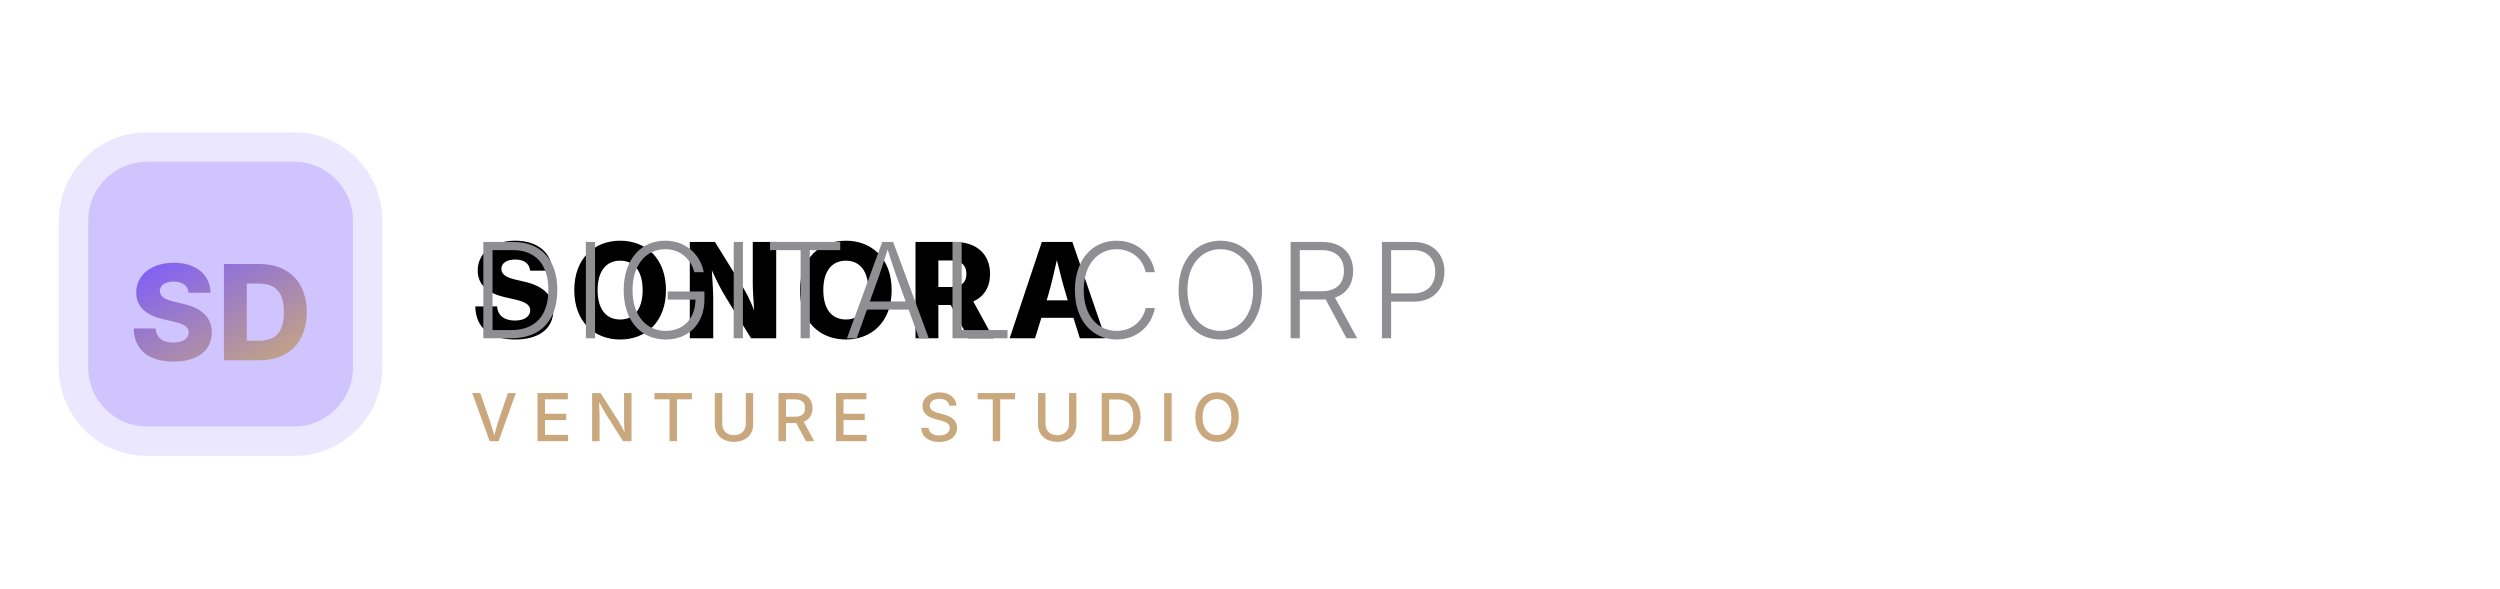
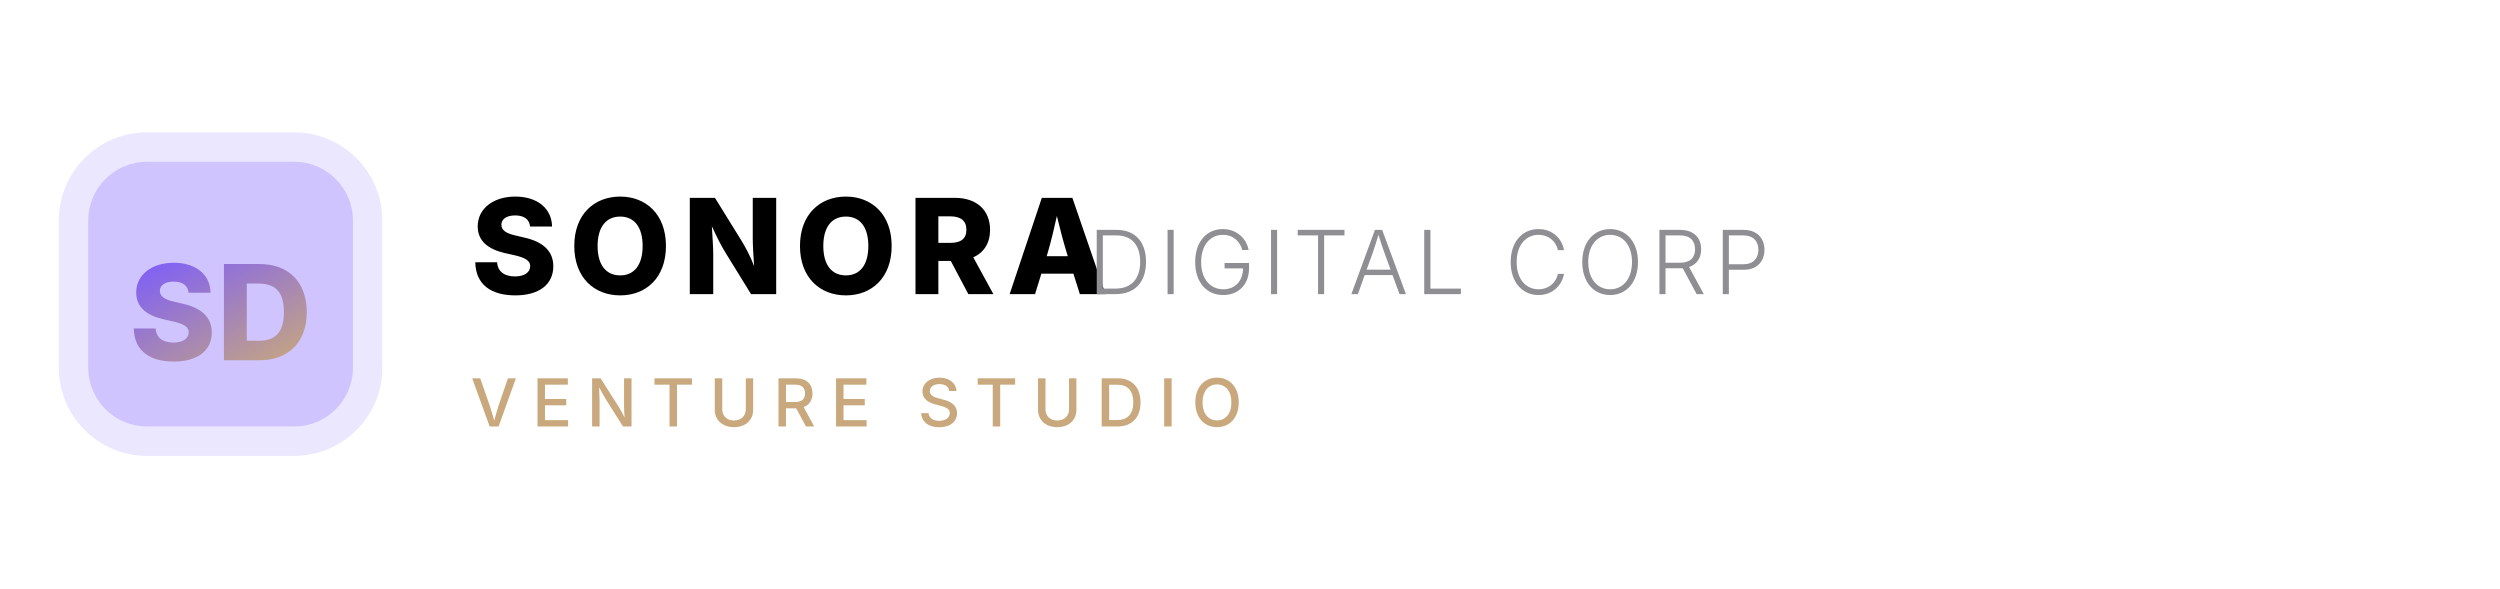
<svg xmlns="http://www.w3.org/2000/svg" viewBox="0 0 340 80" fill="none">
  <defs>
    <linearGradient id="sonora-grad" x1="0%" y1="0%" x2="100%" y2="100%">
      <stop offset="0%" stop-color="#7c5cfc" />
      <stop offset="100%" stop-color="#c8a87c" />
    </linearGradient>
  </defs>
  <rect x="8" y="18" width="44" height="44" rx="12" fill="#7c5cfc" opacity="0.15" />
  <rect x="12" y="22" width="36" height="36" rx="8" fill="#7c5cfc" opacity="0.25" />
  <text x="30" y="49" font-family="Inter, sans-serif" font-weight="800" font-size="18" fill="url(#sonora-grad)" text-anchor="middle">SD</text>
-   <text x="64" y="46" font-family="Inter, sans-serif" font-weight="800" font-size="18" fill="currentColor" letter-spacing="1.5">SONORA</text>
-   <text x="64" y="46" font-family="Inter, sans-serif" font-weight="300" font-size="18" fill="#8e8e93" letter-spacing="1">DIGITAL CORP</text>
-   <text x="64" y="60" font-family="Inter, sans-serif" font-weight="500" font-size="9" fill="#c8a87c" letter-spacing="2">VENTURE STUDIO</text>
+   <text x="64" y="40" font-family="Inter, sans-serif" font-weight="800" font-size="18" fill="currentColor" letter-spacing="1.5">SONORA</text>
+   <text x="148" y="40" font-family="Inter, sans-serif" font-weight="300" font-size="12" fill="#8e8e93" letter-spacing="1">DIGITAL CORP</text>
+   <text x="64" y="58" font-family="Inter, sans-serif" font-weight="500" font-size="9" fill="#c8a87c" letter-spacing="2">VENTURE STUDIO</text>
</svg>
